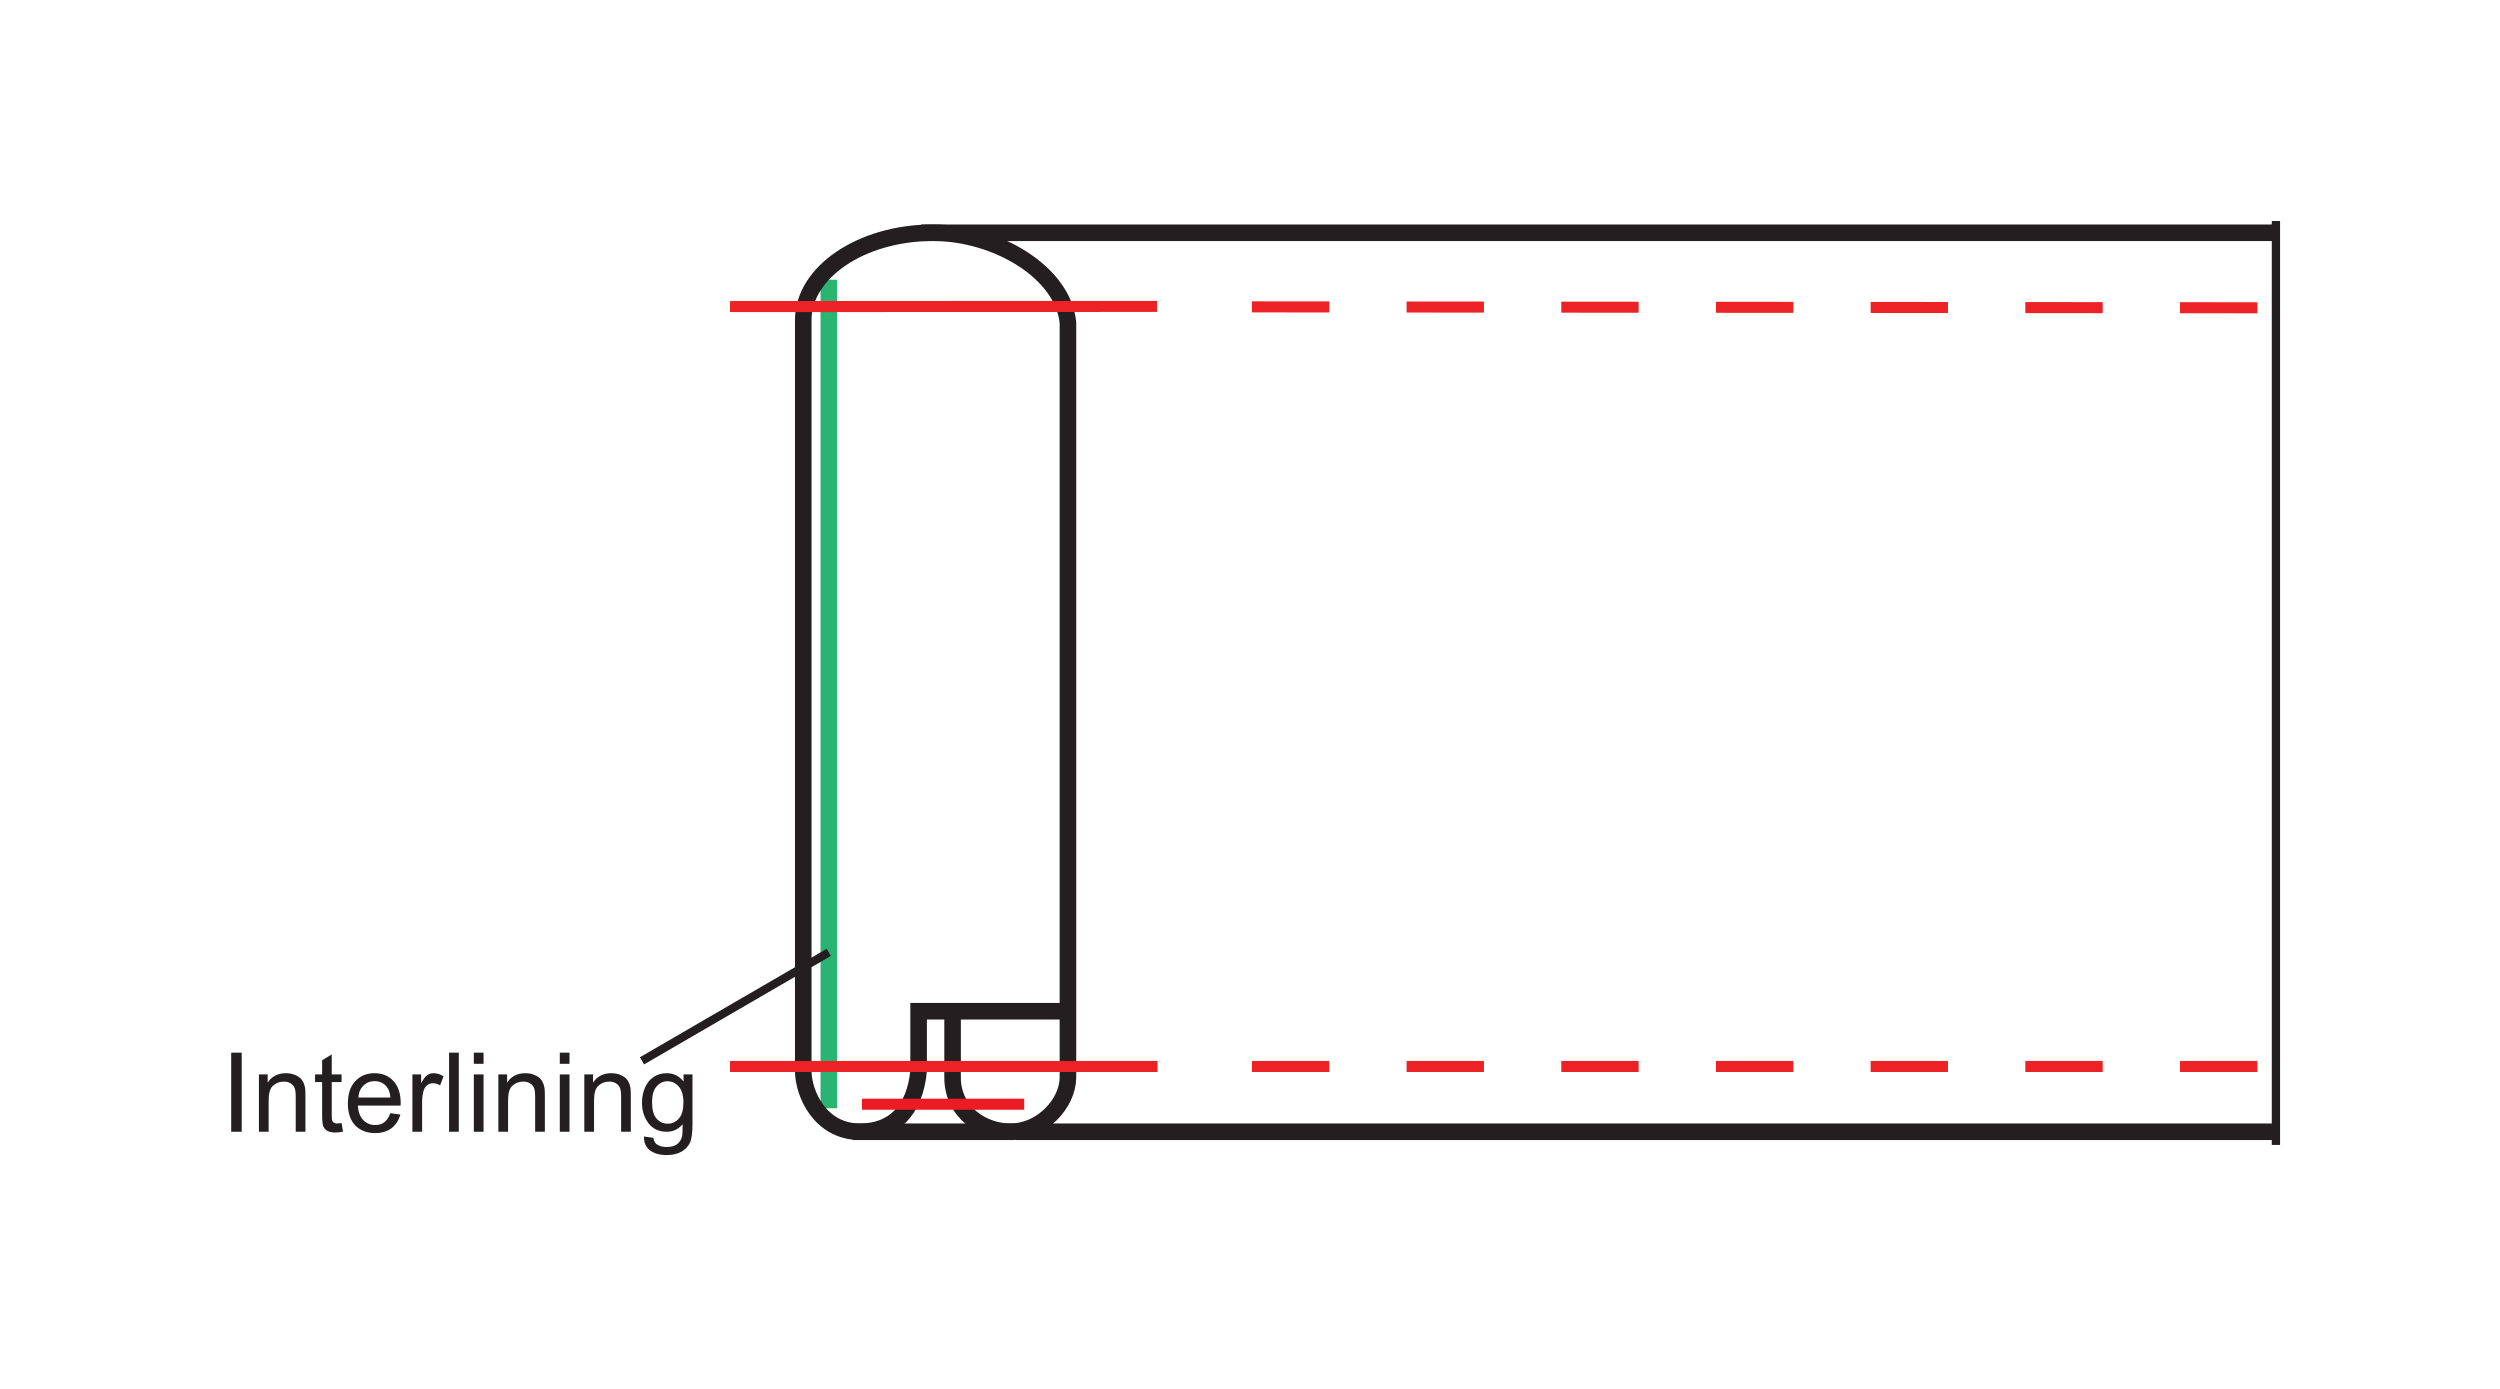
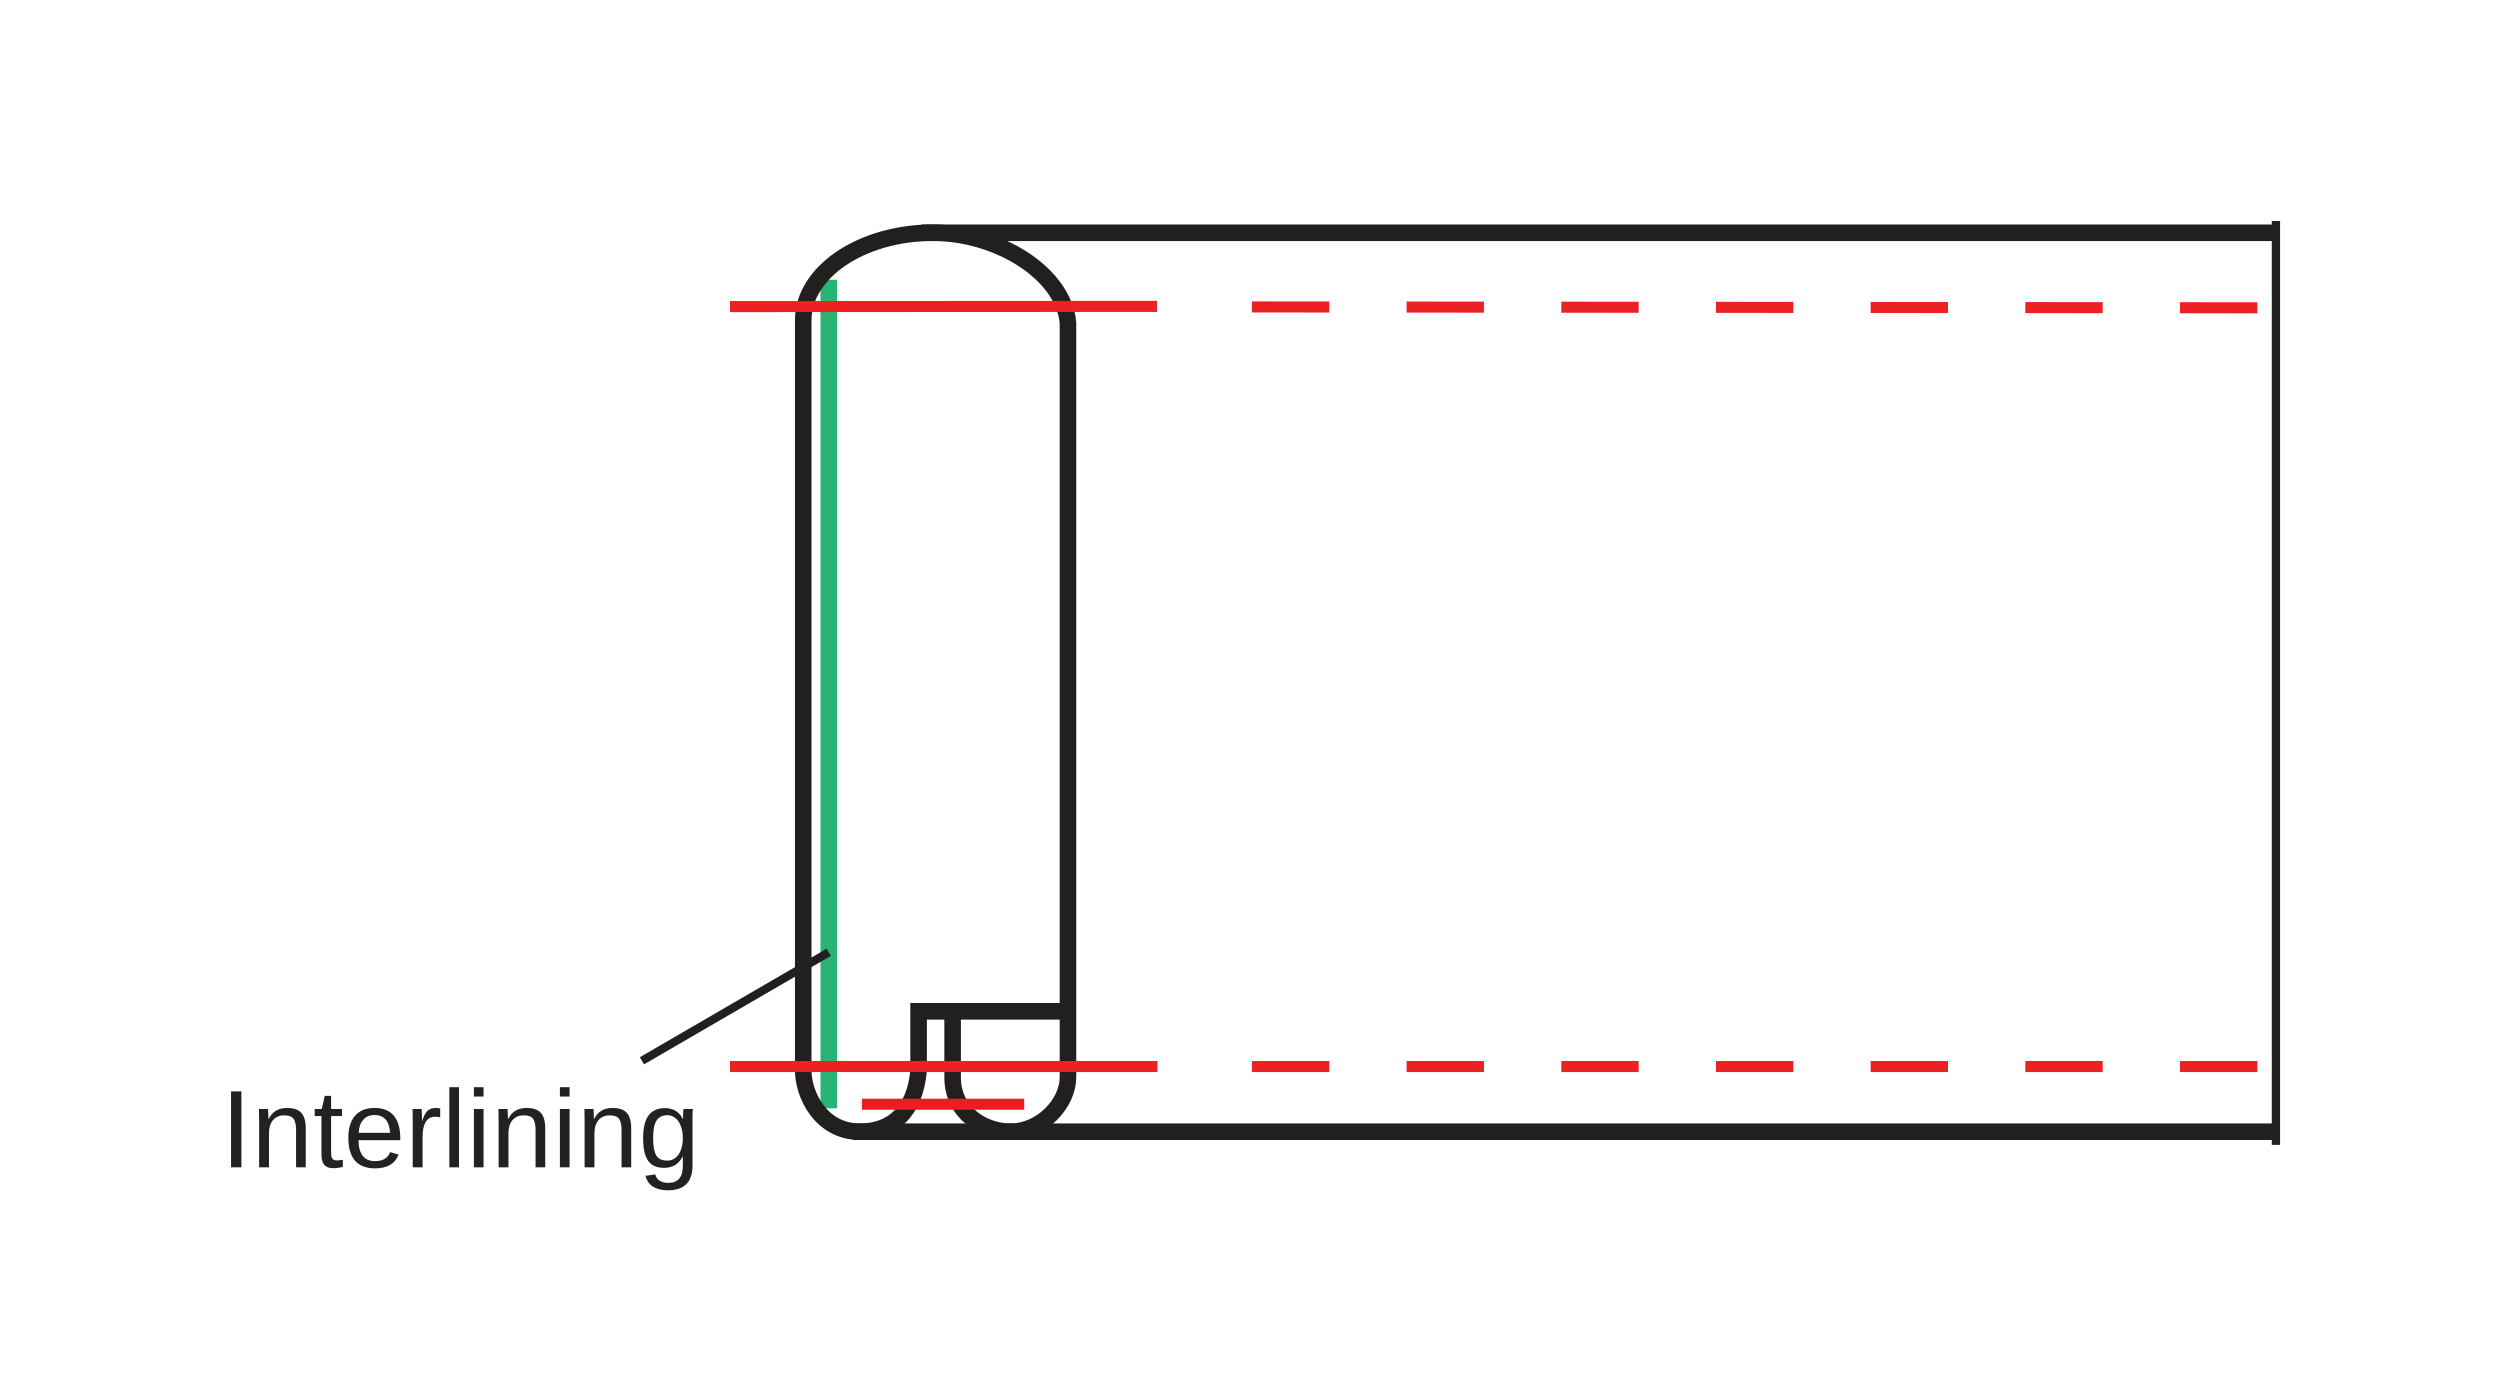
- <svg xmlns="http://www.w3.org/2000/svg" xmlns:xlink="http://www.w3.org/1999/xlink" version="1.1" viewBox="2.91 1.05 226.27 125.68">
-   <defs>
-     <path id="font_1_44" d="M.093 0V.716H.188V0H.093Z" />
-     <path id="font_1_81" d="M.066 0V.519H.145V.445C.183 .502 .238 .53 .31 .53 .341 .53 .37 .525 .396 .513 .422 .502 .442 .487 .455 .469 .468 .451 .477 .429 .482 .404 .486 .388 .487 .36 .487 .319V0H.399V.315C.399 .351 .396 .378 .389 .396 .382 .413 .37 .428 .353 .438 .335 .449 .315 .454 .292 .454 .254 .454 .222 .442 .195 .418 .167 .395 .154 .35 .154 .283V0H.066Z" />
-     <path id="font_1_87" d="M.258 .079 .271 .001C.246-.004 .224-.007 .204-.007 .172-.007 .147-.002 .13 .008 .112 .018 .1 .032 .093 .048 .086 .065 .082 .099 .082 .152V.45H.018V.519H.082V.647L.169 .7V.519H.258V.45H.169V.147C.169 .122 .171 .106 .174 .099 .177 .091 .182 .086 .189 .082 .196 .077 .206 .075 .219 .075 .229 .075 .242 .076 .258 .079Z" />
-     <path id="font_1_72" d="M.421 .168 .512 .156C.497 .103 .471 .062 .432 .032 .393 .003 .344-.012 .284-.012 .208-.012 .148 .012 .103 .058 .059 .105 .037 .171 .037 .255 .037 .342 .059 .41 .104 .458 .149 .506 .207 .53 .279 .53 .348 .53 .405 .507 .449 .46 .493 .412 .515 .346 .515 .261 .515 .255 .514 .248 .514 .237H.127C.131 .18 .147 .136 .176 .106 .205 .076 .241 .061 .284 .061 .316 .061 .344 .069 .367 .086 .389 .103 .408 .131 .421 .168M.132 .31H.422C.418 .353 .407 .386 .389 .407 .361 .441 .324 .458 .28 .458 .239 .458 .205 .445 .178 .418 .15 .391 .135 .355 .132 .31Z" />
-     <path id="font_1_85" d="M.065 0V.519H.144V.44C.164 .477 .183 .501 .2 .513 .217 .524 .236 .53 .256 .53 .286 .53 .316 .521 .347 .502L.316 .42C.295 .433 .273 .439 .252 .439 .233 .439 .215 .434 .2 .422 .185 .411 .174 .395 .167 .374 .158 .343 .153 .309 .153 .271V0H.065Z" />
-     <path id="font_1_79" d="M.064 0V.716H.152V0H.064Z" />
-     <path id="font_1_76" d="M.066 .615V.716H.154V.615H.066M.066 0V.519H.154V0H.066Z" />
-     <path id="font_1_74" d="M.05-.043 .135-.055C.139-.081 .149-.101 .165-.113 .187-.129 .217-.138 .254-.138 .295-.138 .326-.13 .349-.113 .371-.097 .386-.074 .394-.045 .398-.027 .4 .011 .4 .068 .361 .023 .314 0 .256 0 .185 0 .13 .026 .091 .077 .052 .129 .032 .19 .032 .262 .032 .312 .041 .357 .059 .399 .077 .441 .103 .473 .137 .496 .171 .519 .211 .53 .257 .53 .318 .53 .368 .505 .408 .455V.519H.489V.07C.489-.011 .481-.068 .465-.102 .448-.135 .422-.162 .386-.182 .351-.201 .307-.211 .255-.211 .193-.211 .143-.197 .105-.169 .067-.141 .049-.099 .05-.043M.123 .269C.123 .201 .136 .151 .163 .12 .19 .089 .224 .073 .265 .073 .305 .073 .339 .089 .366 .12 .394 .151 .407 .199 .407 .266 .407 .329 .393 .377 .365 .409 .337 .441 .303 .457 .263 .457 .224 .457 .191 .441 .164 .41 .136 .378 .123 .331 .123 .269Z" />
-     <clipPath id="clip_2">
-       <path transform="matrix(1,0,0,-1,0,841.89)" d="M0 841.89H595.28V0H0Z" />
-     </clipPath>
-   </defs>
-   <g>
-     <use data-text="I" xlink:href="#font_1_44" transform="matrix(10,0,0,-10,22.9053,103.4833)" fill="#231f20" />
-     <use data-text="n" xlink:href="#font_1_81" transform="matrix(10,0,0,-10,25.6853,103.4833)" fill="#231f20" />
-     <use data-text="t" xlink:href="#font_1_87" transform="matrix(10,0,0,-10,31.2453,103.4833)" fill="#231f20" />
-     <use data-text="e" xlink:href="#font_1_72" transform="matrix(10,0,0,-10,34.0253,103.4833)" fill="#231f20" />
-     <use data-text="r" xlink:href="#font_1_85" transform="matrix(10,0,0,-10,39.5853,103.4833)" fill="#231f20" />
-     <use data-text="l" xlink:href="#font_1_79" transform="matrix(10,0,0,-10,42.9153,103.4833)" fill="#231f20" />
-     <use data-text="i" xlink:href="#font_1_76" transform="matrix(10,0,0,-10,45.1353,103.4833)" fill="#231f20" />
-     <use data-text="n" xlink:href="#font_1_81" transform="matrix(10,0,0,-10,47.3553,103.4833)" fill="#231f20" />
-     <use data-text="i" xlink:href="#font_1_76" transform="matrix(10,0,0,-10,52.9153,103.4833)" fill="#231f20" />
-     <use data-text="n" xlink:href="#font_1_81" transform="matrix(10,0,0,-10,55.13531,103.4833)" fill="#231f20" />
-     <use data-text="g" xlink:href="#font_1_74" transform="matrix(10,0,0,-10,60.69531,103.4833)" fill="#231f20" />
-     <path transform="matrix(1,0,0,-1,77.9248,26.36804)" stroke-width="1.5" stroke-linecap="butt" stroke-miterlimit="10" stroke-linejoin="miter" fill="none" stroke="#29b473" d="M0 0V-74.99" />
-     <g clip-path="url(#clip_2)">
-       <path transform="matrix(1,0,0,-1,99.9951,92.57514)" stroke-width="1.5" stroke-linecap="butt" stroke-miterlimit="22.926" stroke-linejoin="miter" fill="none" stroke="#231f20" d="M0 0H-13.943V-5.377C-14.278-9.063-16.304-10.908-19.248-10.908-22.824-10.908-24.384-7.498-24.384-5.377V62.569C-24.384 66.852-19.178 70.457-12.649 70.461-6.858 70.462-.858 66.852-.428 62.322V-5.988C-.428-8.314-2.772-10.908-5.648-10.908-8.02-10.908-10.869-9.246-10.869-5.988V-.428" />
-       <path transform="matrix(1,0,0,-1,86.2891,22.11804)" stroke-width="1.5" stroke-linecap="butt" stroke-miterlimit="22.926" stroke-linejoin="miter" fill="none" stroke="#231f20" d="M0 0H122.884" />
-       <path transform="matrix(1,0,0,-1,94.7998,103.4833)" stroke-width="1.5" stroke-linecap="butt" stroke-miterlimit="22.926" stroke-linejoin="miter" fill="none" stroke="#231f20" d="M0 0H-14.7" />
-       <path transform="matrix(1,0,0,-1,94.8633,103.4833)" stroke-width="1.5" stroke-linecap="butt" stroke-miterlimit="22.926" stroke-linejoin="miter" fill="none" stroke="#231f20" d="M0 0H114.036" />
-       <path transform="matrix(1,0,0,-1,95.6084,100.9911)" stroke-width="1" stroke-linecap="butt" stroke-miterlimit="4" stroke-linejoin="miter" fill="none" stroke="#ec1c24" d="M0 0H-14.684" />
-       <path transform="matrix(1,0,0,-1,107.6294,28.784)" stroke-width="1" stroke-linecap="butt" stroke-miterlimit="4" stroke-linejoin="miter" fill="none" stroke="#ec2224" d="M0 0-38.647-.012" />
-       <path transform="matrix(1,0,0,-1,116.2188,28.82513)" stroke-width="1" stroke-linecap="butt" stroke-dasharray="7,7" stroke-miterlimit="22.926" stroke-linejoin="miter" fill="none" stroke="#ec2224" d="M0 0 92.341-.084" />
-       <path transform="matrix(1,0,0,-1,107.6738,97.57514)" stroke-width="1" stroke-linecap="butt" stroke-miterlimit="4" stroke-linejoin="miter" fill="none" stroke="#ec2224" d="M0 0H-38.691" />
-       <path transform="matrix(1,0,0,-1,116.2188,97.57514)" stroke-width="1" stroke-linecap="butt" stroke-dasharray="7,7" stroke-miterlimit="22.926" stroke-linejoin="miter" fill="none" stroke="#ec2224" d="M0 0H92.739" />
-       <path transform="matrix(1,0,0,-1,208.8994,21.05359)" stroke-width=".75" stroke-linecap="butt" stroke-miterlimit="4" stroke-linejoin="miter" fill="none" stroke="#231f20" d="M0 0V-83.621" />
-       <path transform="matrix(1,0,0,-1,77.9248,87.245)" stroke-width=".75" stroke-linecap="butt" stroke-miterlimit="22.926" stroke-linejoin="miter" fill="none" stroke="#231f20" d="M0 0-16.91-9.82" />
-     </g>
-   </g>
+ <svg xmlns="http://www.w3.org/2000/svg" viewBox="2.91 1.05 226.27 125.68">
+   <path d="M 77.92 26.37 L 77.92 101.36" style="stroke:#29b473;stroke-width:1.50;fill:none;stroke-linecap:butt;stroke-linejoin:miter;" data-role="boundary_interlining" data-sk="#29b473|none|1.5|false" />
+   <path d="M 100.00 92.58 L 86.05 92.58 L 86.05 97.95 C 85.72 101.64 83.69 103.48 80.75 103.48 C 77.17 103.48 75.61 100.07 75.61 97.95 L 75.61 30.01 C 75.61 25.72 80.82 22.12 87.35 22.11 C 93.14 22.11 99.14 25.72 99.57 30.25 L 99.57 98.56 C 99.57 100.89 97.22 103.48 94.35 103.48 C 91.98 103.48 89.13 101.82 89.13 98.56 L 89.13 93.00" style="stroke:#221f1f;stroke-width:1.50;fill:none;stroke-linecap:butt;stroke-linejoin:miter;" data-role="contour_outer" data-sk="#1a1a1a|none|1.5|false" />
+   <path d="M 86.29 22.12 L 209.17 22.12" style="stroke:#221f1f;stroke-width:1.50;fill:none;stroke-linecap:butt;stroke-linejoin:miter;" data-role="contour_outer" data-sk="#1a1a1a|none|1.5|false" />
+   <path d="M 94.80 103.48 L 80.10 103.48" style="stroke:#221f1f;stroke-width:1.50;fill:none;stroke-linecap:butt;stroke-linejoin:miter;" data-role="contour_outer" data-sk="#1a1a1a|none|1.5|false" />
+   <path d="M 94.86 103.48 L 208.90 103.48" style="stroke:#221f1f;stroke-width:1.50;fill:none;stroke-linecap:butt;stroke-linejoin:miter;" data-role="contour_outer" data-sk="#1a1a1a|none|1.5|false" />
+   <path d="M 95.61 100.99 L 80.92 100.99" style="stroke:#eb1c23;stroke-width:1.00;fill:none;stroke-linecap:butt;stroke-linejoin:miter;" data-role="stitch_edge" data-sk="#e02020|none|1.0|false" />
+   <path d="M 107.63 28.78 L 68.98 28.80" style="stroke:#eb2123;stroke-width:1.00;fill:none;stroke-linecap:butt;stroke-linejoin:miter;" data-role="stitch_edge" data-sk="#e02020|none|1.0|false" />
+   <path d="M 116.22 28.83 L 208.56 28.91" style="stroke:#eb2123;stroke-width:1.00;fill:none;stroke-linecap:butt;stroke-linejoin:miter;stroke-dasharray:7 7;" data-role="stitch_thru" data-sk="#e02020|none|1.0|true" />
+   <path d="M 107.67 97.58 L 68.98 97.58" style="stroke:#eb2123;stroke-width:1.00;fill:none;stroke-linecap:butt;stroke-linejoin:miter;" data-role="stitch_edge" data-sk="#e02020|none|1.0|false" />
+   <path d="M 116.22 97.58 L 208.96 97.58" style="stroke:#eb2123;stroke-width:1.00;fill:none;stroke-linecap:butt;stroke-linejoin:miter;stroke-dasharray:7 7;" data-role="stitch_thru" data-sk="#e02020|none|1.0|true" />
+   <path d="M 208.90 21.05 L 208.90 104.67" style="stroke:#221f1f;stroke-width:0.75;fill:none;stroke-linecap:butt;stroke-linejoin:miter;" data-role="break_line" data-sk="#1a1a1a|none|0.75|false" />
+   <path d="M 77.92 87.24 L 61.01 97.06" style="stroke:#221f1f;stroke-width:0.75;fill:none;stroke-linecap:butt;stroke-linejoin:miter;" data-role="callout_line" data-sk="#1a1a1a|none|0.75|false" />
+   <text x="22.9" y="106.7" font-family="Arial,sans-serif" font-size="10.0" fill="#222">Interlining</text>
</svg>
